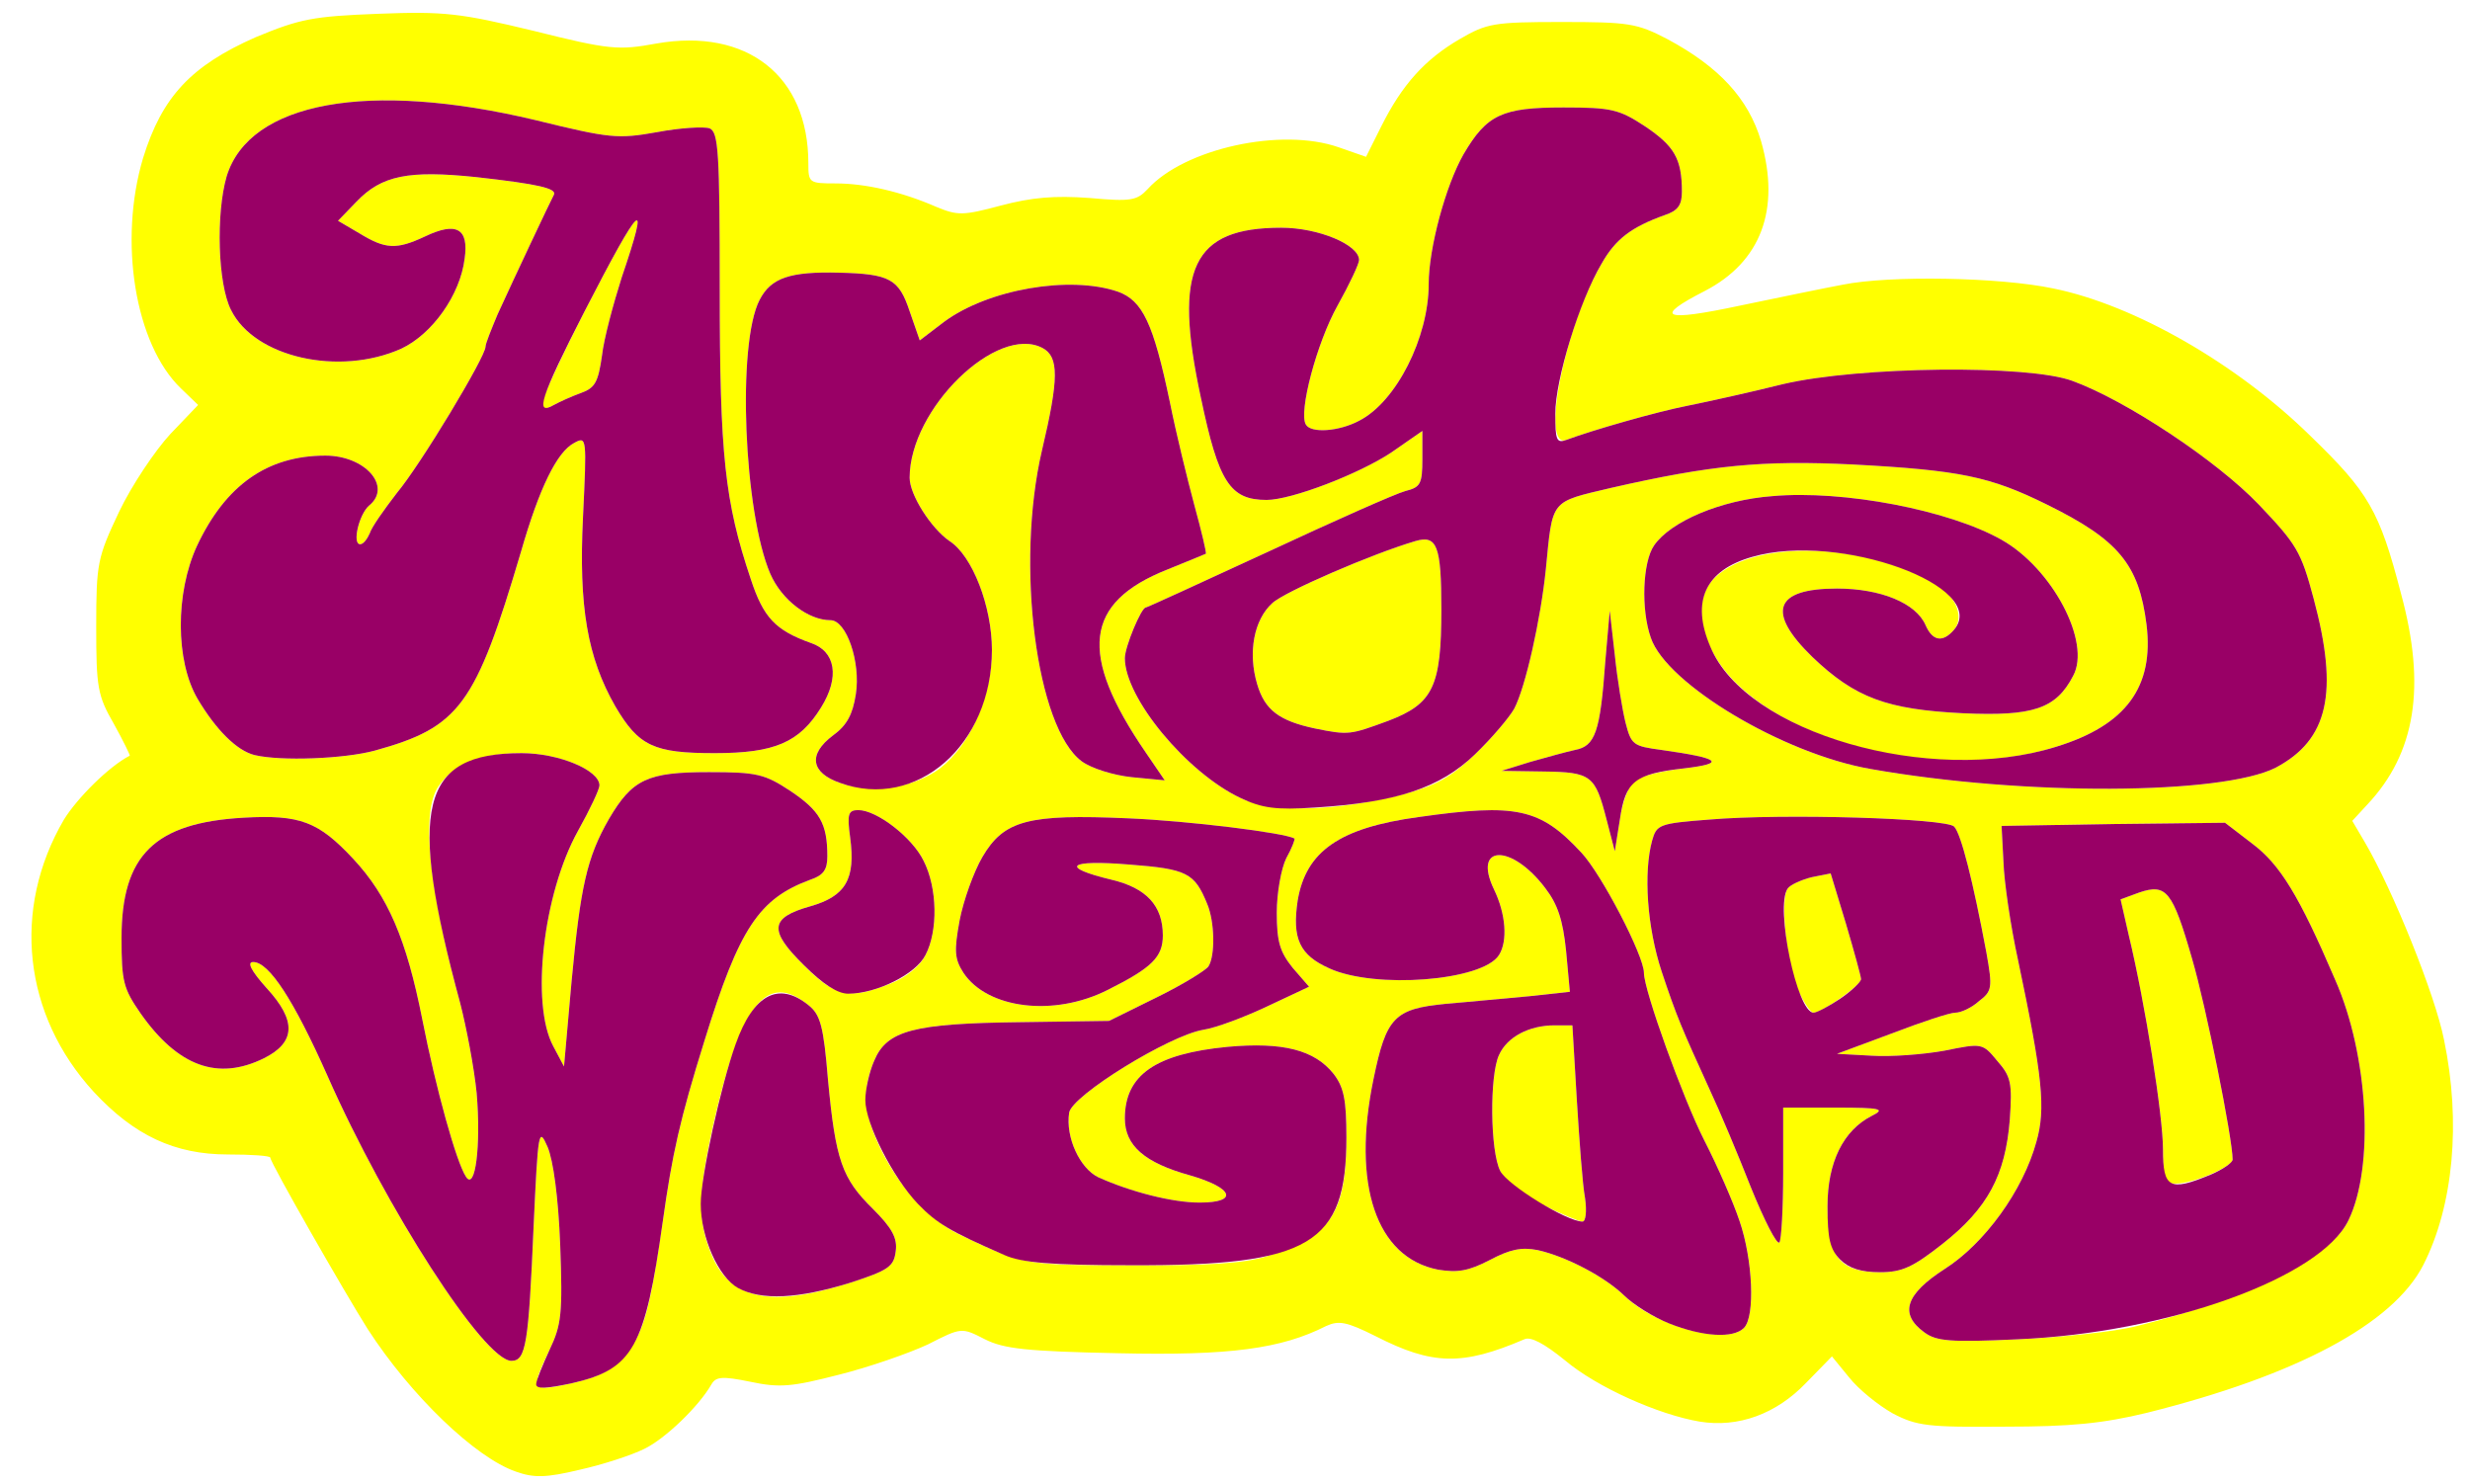
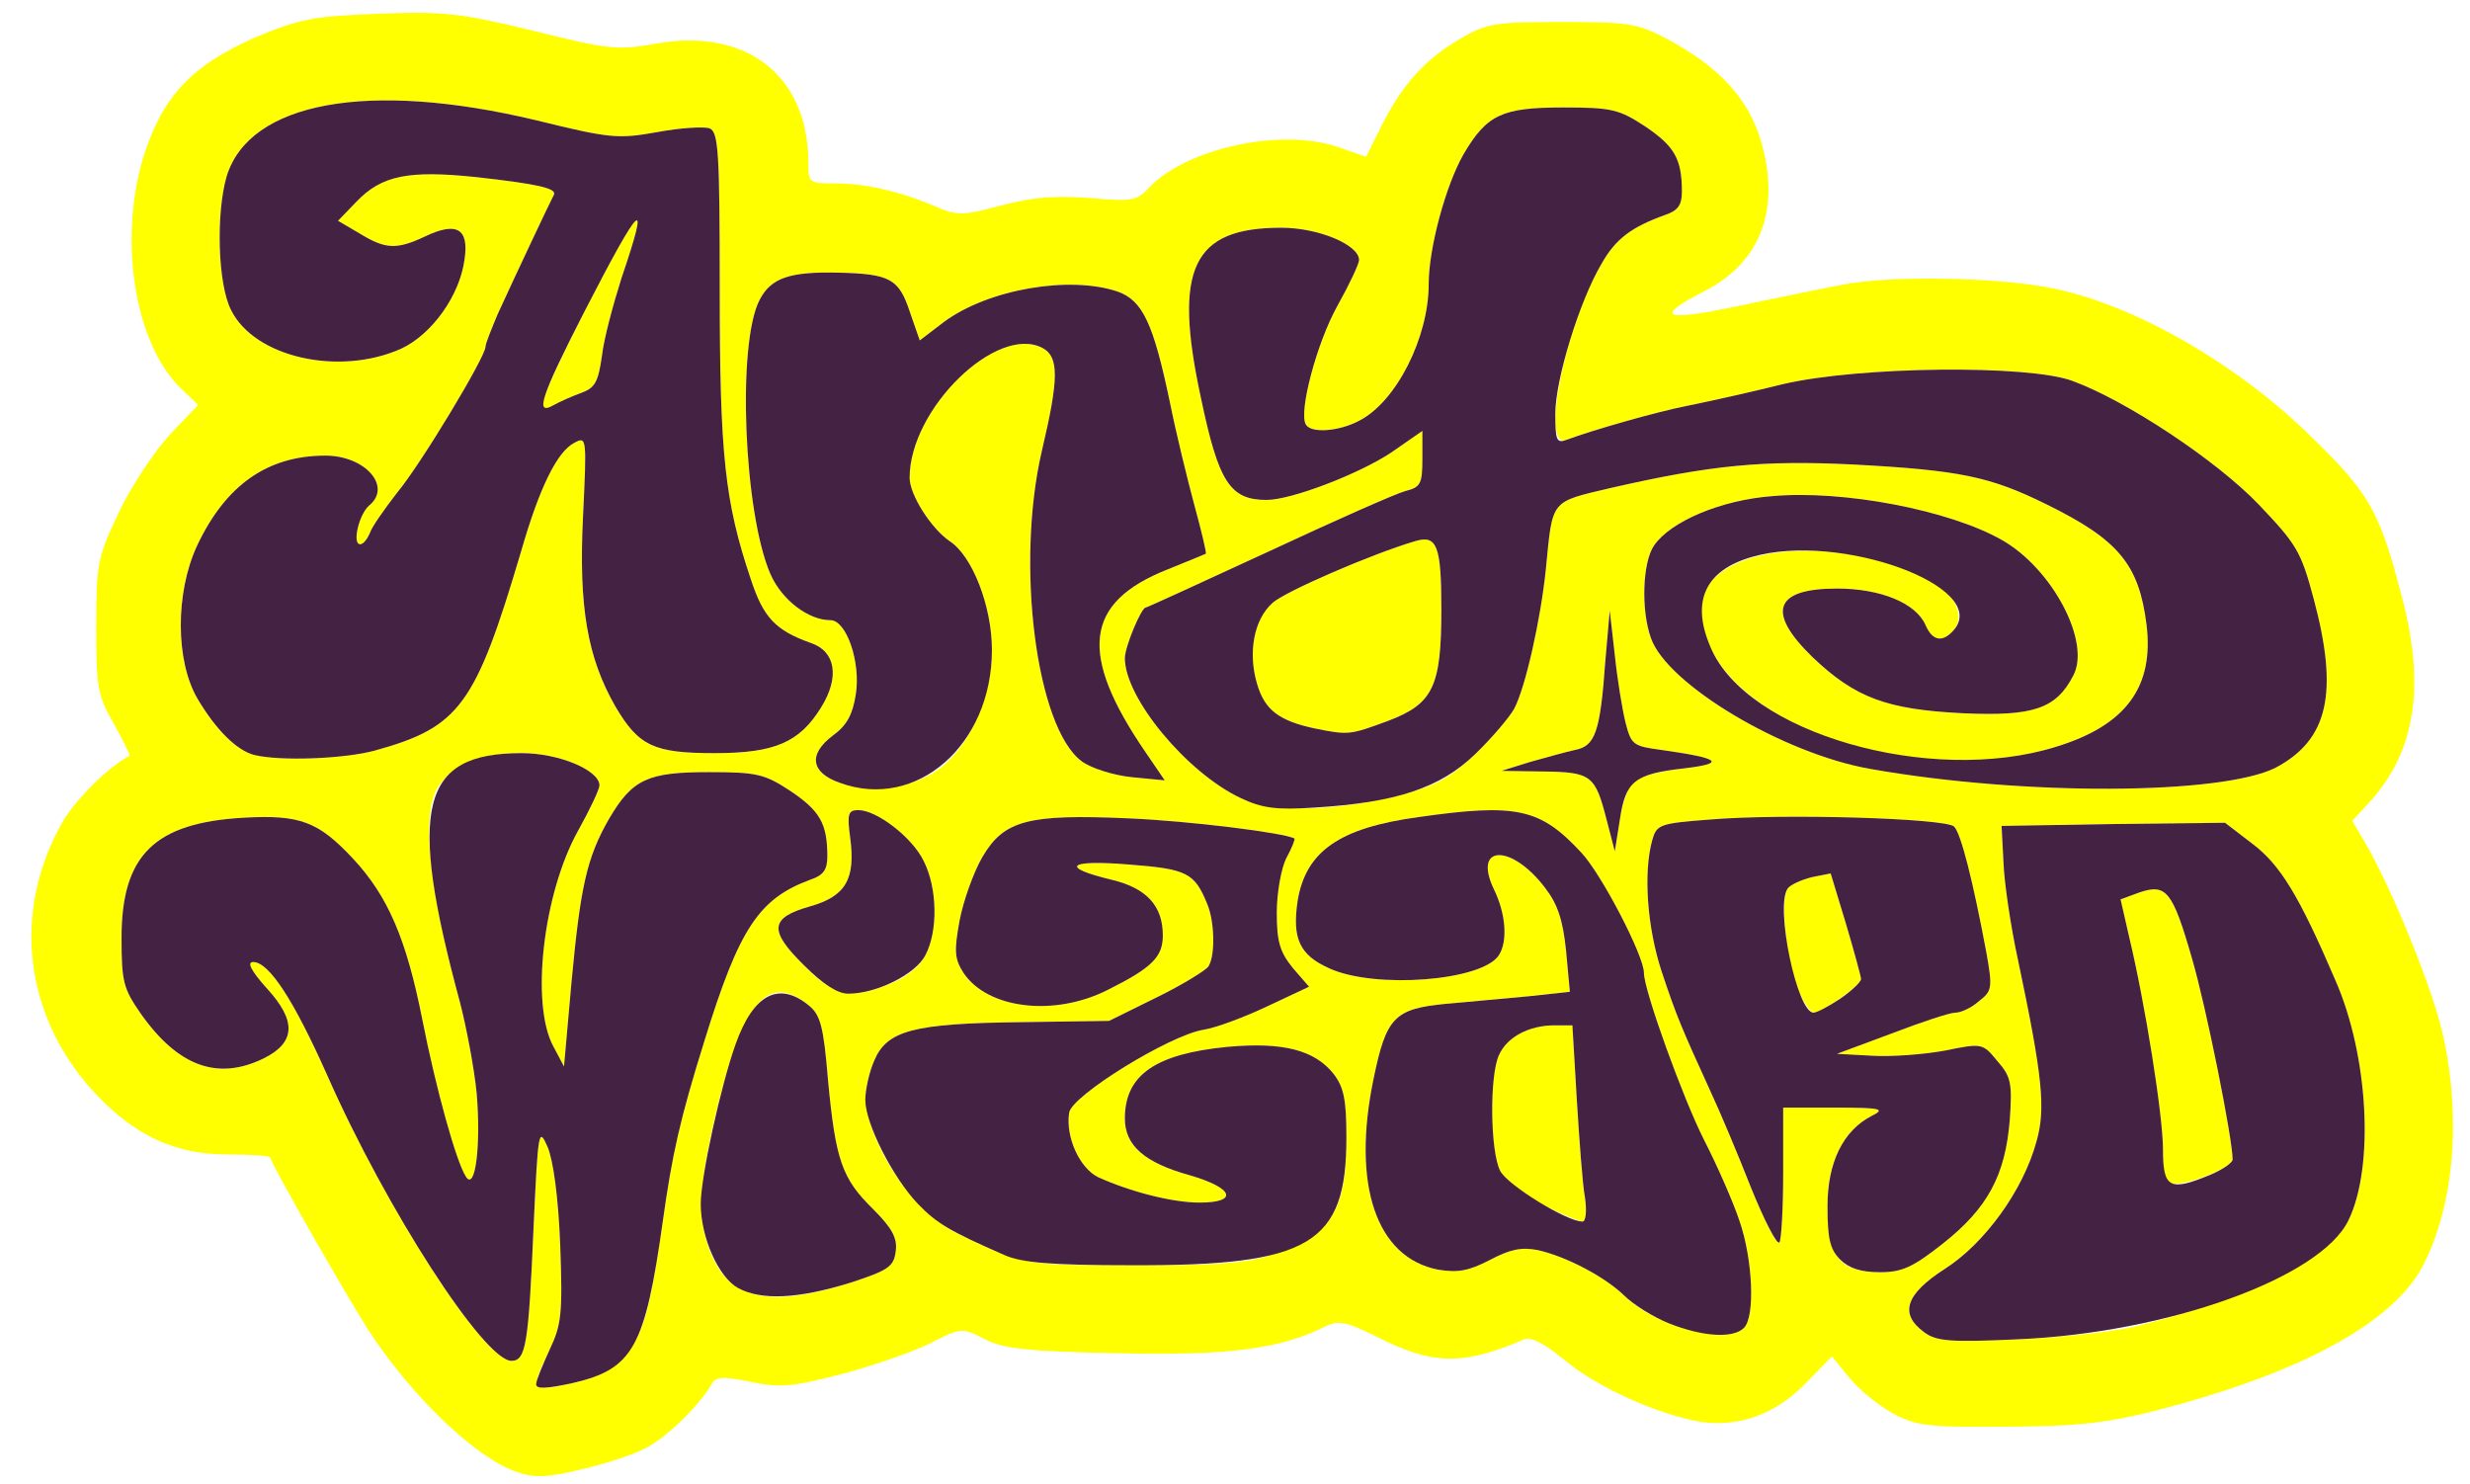
<svg xmlns="http://www.w3.org/2000/svg" width="3902" height="2344" preserveAspectRatio="xMidYMid meet">
  <g>
    <rect fill="none" id="canvas_background" height="2346" width="3904" y="-1" x="-1" />
  </g>
  <g>
    <g fill="#ffff00" id="layer1">
      <path id="svg_1" d="m814.999,2324.748c-64,-22 -166,-120 -234,-225c-36,-57 -154,-263 -154,-271c0,-3 -30,-5 -67,-5c-84,0 -148,-30 -212,-99c-111,-121 -130,-288 -47,-430c21,-34 71,-84 104,-101c1,0 -10,-23 -25,-50c-26,-45 -28,-58 -28,-154c0,-100 2,-109 36,-181c20,-42 57,-97 81,-123l44,-46l-27,-26c-73,-70 -99,-233 -60,-364c30,-97 76,-146 178,-191c70,-29 90,-33 194,-37c104,-4 129,-1 245,27c120,30 134,31 194,20c143,-25 240,51 240,189c0,31 1,32 43,32c47,0 104,13 159,37c34,14 42,14 102,-2c49,-13 85,-16 140,-12c66,6 75,4 92,-14c58,-64 211,-98 302,-66l43,15l24,-48c33,-66 69,-106 124,-138c43,-25 54,-27 161,-27c106,0 119,2 167,27c82,44 128,94 148,161c31,108 0,191 -89,237c-82,42 -66,49 56,23c62,-13 135,-28 162,-33c74,-15 248,-12 333,6c128,26 290,119 406,233c92,89 109,118 143,249c40,147 23,252 -53,333l-24,26l20,34c44,75 111,241 125,312c27,130 15,262 -33,356c-48,93 -200,174 -436,233c-70,17 -121,22 -225,22c-121,1 -139,-1 -177,-21c-23,-13 -54,-38 -69,-57l-27,-33l-41,42c-47,49 -107,71 -168,61c-65,-11 -162,-54 -213,-97c-32,-26 -54,-38 -64,-33c-98,42 -145,41 -235,-5c-46,-23 -58,-25 -78,-16c-71,36 -152,47 -328,43c-146,-3 -181,-7 -211,-22c-37,-19 -37,-19 -90,8c-30,14 -93,36 -141,48c-74,19 -93,21 -140,11c-44,-9 -54,-8 -61,4c-20,35 -73,86 -106,102c-20,10 -66,25 -102,33c-54,13 -73,13 -101,3zm174,-186c28,-33 38,-71 58,-209c15,-107 27,-161 66,-286c55,-178 86,-224 167,-254c21,-7 27,-16 27,-37c0,-52 -12,-72 -58,-103c-41,-27 -53,-30 -129,-30c-97,0 -121,11 -158,74c-35,61 -45,107 -59,256l-12,135l-17,-32c-36,-67 -16,-241 39,-340c19,-34 34,-66 34,-72c0,-24 -64,-51 -123,-51c-63,0 -107,17 -131,52c-28,40 -17,156 34,343c10,39 22,102 26,142c7,82 -2,156 -17,132c-15,-23 -47,-137 -69,-249c-25,-126 -54,-194 -109,-253c-55,-59 -84,-70 -173,-65c-141,8 -193,59 -193,190c0,69 3,80 30,119c59,84 122,107 195,71c50,-25 52,-59 4,-111c-25,-28 -31,-41 -21,-41c25,0 64,60 117,179c93,211 248,451 291,451c23,0 27,-27 35,-213c7,-151 8,-157 22,-125c9,21 17,79 20,155c4,109 2,126 -17,166c-31,64 -29,67 37,52c43,-10 64,-21 84,-46zm2387,-44c178,-44 305,-107 334,-167c41,-84 32,-260 -21,-380c-57,-133 -87,-182 -131,-215l-43,-33l-177,2l-176,3l3,57c1,31 11,100 23,155c39,185 44,235 29,287c-21,77 -82,161 -145,201c-62,40 -72,71 -32,100c19,14 41,16 147,11c69,-3 154,-12 189,-21zm-621,3c18,-18 14,-108 -7,-169c-10,-30 -35,-87 -56,-128c-33,-65 -95,-236 -95,-264c0,-27 -67,-156 -99,-190c-65,-70 -102,-78 -257,-56c-125,17 -178,54 -191,132c-9,60 3,86 50,107c72,33 242,20 268,-21c14,-22 11,-65 -8,-104c-34,-71 28,-72 81,-2c20,26 28,51 33,99l6,65l-64,7c-35,3 -95,9 -132,12c-81,8 -94,21 -114,118c-35,168 4,283 102,302c31,5 48,2 81,-15c32,-17 50,-21 76,-16c45,10 106,42 137,72c50,49 161,79 189,51zm-1413,-71c62,-20 70,-26 73,-50c3,-21 -6,-37 -36,-67c-49,-48 -59,-77 -71,-204c-7,-85 -12,-103 -31,-118c-66,-54 -107,-2 -151,192c-23,105 -24,148 -3,200c29,73 94,87 219,47zm1727,-62c71,-56 99,-108 106,-196c4,-58 2,-68 -20,-93c-23,-28 -24,-28 -83,-16c-33,6 -85,10 -115,8l-55,-3l86,-32c47,-18 92,-33 101,-33c9,0 26,-8 37,-18c21,-16 22,-21 12,-77c-21,-112 -40,-188 -51,-199c-13,-13 -269,-21 -387,-11c-79,6 -83,8 -90,33c-14,51 -8,137 15,207c24,72 31,88 77,189c15,32 44,101 64,152c21,52 41,91 45,87c3,-3 6,-53 6,-110l0,-103l83,0c72,0 79,2 57,13c-45,23 -70,73 -70,143c0,80 19,104 83,104c35,0 52,-8 99,-45zm-1068,20c101,-31 126,-68 126,-188c0,-59 -4,-79 -20,-100c-30,-38 -80,-51 -168,-43c-113,11 -162,44 -162,113c0,43 31,70 103,90c69,20 77,43 15,43c-43,0 -109,-17 -160,-40c-29,-14 -52,-63 -46,-102c4,-27 158,-122 212,-131c20,-3 65,-20 101,-37l66,-31l-26,-30c-20,-25 -25,-41 -25,-87c0,-31 7,-70 15,-86c9,-16 14,-30 13,-31c-14,-9 -167,-28 -263,-32c-158,-7 -196,3 -230,61c-14,24 -30,69 -36,100c-9,49 -8,61 6,83c38,57 143,70 228,27c70,-35 87,-52 87,-86c0,-47 -26,-75 -81,-88c-83,-20 -69,-32 28,-24c91,7 103,13 123,62c12,28 13,82 2,99c-4,6 -41,29 -82,49l-75,37l-140,2c-169,2 -211,13 -231,61c-20,48 -17,83 11,141c31,62 78,112 125,134c101,48 101,48 270,48c119,1 179,-3 214,-14zm-594,-431c25,-10 47,-28 55,-45c20,-38 19,-106 -3,-149c-18,-37 -74,-80 -103,-80c-16,0 -18,6 -13,43c9,66 -7,93 -63,109c-64,18 -66,38 -10,93c49,50 72,55 137,29zm1176,-321c9,-7 44,-15 78,-19c67,-8 56,-16 -36,-29c-45,-6 -48,-8 -57,-43c-5,-20 -13,-68 -17,-107l-8,-70l-7,80c-8,112 -16,134 -48,140c-14,3 -46,12 -71,19l-45,14l66,1c76,1 82,6 100,76l13,50l8,-50c4,-28 14,-55 24,-62zm-366,22c52,-14 74,-26 113,-63c27,-26 54,-58 62,-72c18,-34 42,-142 50,-220c11,-112 6,-106 103,-129c158,-36 239,-44 382,-37c169,9 217,19 306,63c114,56 146,95 158,190c12,98 -32,159 -143,193c-158,50 -382,9 -495,-91c-65,-57 -85,-138 -43,-177c65,-62 248,-53 354,15c28,19 38,50 23,68c-18,21 -34,18 -45,-7c-15,-35 -71,-58 -140,-58c-99,0 -112,37 -39,108c68,65 118,83 238,89c111,5 147,-7 174,-59c29,-53 -33,-170 -113,-215c-83,-47 -250,-79 -362,-69c-81,6 -161,40 -187,78c-18,26 -21,101 -5,146c25,73 209,183 347,207c243,43 555,41 640,-2c83,-44 100,-118 60,-267c-20,-75 -27,-86 -87,-149c-66,-69 -209,-164 -294,-195c-70,-26 -337,-23 -457,5c-52,13 -120,28 -150,34c-51,10 -152,39 -192,54c-42,17 -4,-177 55,-278c22,-39 47,-58 100,-77c21,-7 27,-16 27,-37c0,-52 -12,-72 -58,-103c-41,-27 -53,-30 -129,-30c-97,0 -121,11 -158,74c-28,49 -55,148 -55,205c0,84 -51,186 -110,216c-32,17 -76,20 -84,6c-12,-19 17,-129 50,-188c19,-34 34,-66 34,-72c0,-24 -64,-51 -123,-51c-140,0 -171,64 -127,268c28,134 46,162 104,162c39,0 146,-41 197,-75l49,-34l0,44c0,40 -3,45 -27,51c-15,4 -112,47 -217,96c-104,48 -191,88 -193,88c-7,0 -33,62 -33,80c0,63 98,181 183,221c50,24 151,21 257,-6zm-732,-41c48,-37 82,-114 82,-187c0,-69 -31,-149 -67,-172c-29,-20 -63,-73 -63,-100c0,-109 138,-243 210,-205c26,14 26,48 -1,162c-42,180 -9,438 63,491c15,11 50,22 79,25l52,5l-30,-44c-107,-156 -97,-237 34,-289c32,-13 59,-24 61,-25c1,-2 -7,-36 -18,-76c-11,-41 -29,-114 -39,-164c-26,-124 -43,-160 -82,-174c-76,-26 -205,-4 -275,48l-38,29l-16,-46c-17,-51 -31,-59 -111,-61c-78,-2 -108,8 -126,43c-36,69 -25,336 17,433c18,41 60,73 95,73c25,0 48,66 40,117c-5,32 -14,49 -36,65c-40,30 -35,59 11,75c50,18 117,8 158,-23zm-893,-28c134,-37 159,-71 231,-314c29,-101 57,-158 84,-172c20,-11 20,-9 14,117c-7,142 7,222 51,299c37,63 61,74 157,74c95,0 134,-17 168,-72c30,-48 23,-89 -16,-102c-56,-20 -75,-40 -95,-101c-41,-122 -49,-196 -49,-456c0,-219 -2,-250 -16,-256c-9,-3 -46,-1 -83,6c-62,11 -74,10 -192,-19c-264,-63 -452,-29 -488,89c-17,59 -14,170 7,211c37,75 171,105 269,61c49,-23 93,-85 100,-142c7,-48 -13,-59 -63,-35c-45,21 -62,20 -103,-5l-34,-20l29,-30c40,-42 83,-50 189,-39c99,11 128,18 123,28c-5,9 -63,132 -89,189c-10,24 -19,46 -19,51c0,16 -103,187 -140,231c-20,26 -40,54 -43,64c-4,9 -10,17 -15,17c-13,0 -2,-47 14,-61c37,-30 -6,-79 -69,-79c-92,0 -158,47 -203,143c-34,74 -34,181 1,241c29,49 62,82 90,89c42,10 142,6 190,-7z" />
      <path id="svg_2" d="m3416.999,1815.748c0,-53 -28,-230 -54,-338l-13,-57l30,-11c42,-14 52,-3 83,105c22,75 64,284 64,317c0,11 -62,38 -90,38c-18,0 -20,-6 -20,-54z" />
      <path id="svg_3" d="m2435.999,1902.748c-30,-16 -60,-39 -66,-53c-16,-31 -17,-151 -2,-183c13,-29 48,-47 88,-47l28,0l7,118c4,64 9,134 13,155c3,21 1,37 -4,37c-5,0 -34,-12 -64,-27z" />
      <path id="svg_4" d="m2839.999,1562.748c-18,-43 -28,-142 -16,-159c4,-6 22,-14 38,-18l30,-6l24,79c13,44 24,84 24,88c1,9 -62,53 -75,53c-5,0 -16,-17 -25,-37z" />
      <path id="svg_5" d="m2076.999,1150.748c-56,-12 -79,-29 -91,-70c-15,-50 -5,-102 24,-128c19,-18 158,-78 226,-98c34,-10 41,7 41,108c0,122 -13,149 -84,176c-60,22 -62,23 -116,12z" />
      <path id="svg_6" d="m856.999,635.748c0,-8 30,-72 66,-143c90,-175 105,-189 59,-54c-13,41 -28,96 -31,123c-6,42 -11,51 -33,59c-14,5 -34,14 -43,19c-14,8 -18,7 -18,-4z" />
    </g>
-     <g fill="#990066" id="layer2">
+     <g fill="#442244" id="layer2">
      <path id="svg_7" d="m846.999,2186.748c0,-6 10,-30 21,-54c19,-40 21,-57 17,-166c-3,-76 -11,-134 -20,-155c-14,-32 -15,-26 -22,125c-8,186 -12,213 -35,213c-43,0 -198,-240 -291,-451c-53,-119 -92,-179 -117,-179c-10,0 -4,13 21,41c48,52 46,86 -4,111c-73,36 -136,13 -195,-71c-27,-39 -30,-50 -30,-119c0,-131 52,-182 193,-190c89,-5 118,6 173,65c55,59 84,127 109,253c22,112 54,226 69,249c15,24 24,-50 17,-132c-4,-40 -16,-103 -26,-142c-84,-310 -63,-395 97,-395c59,0 123,27 123,51c0,6 -15,38 -34,72c-55,99 -75,273 -39,340l17,32l12,-135c14,-149 24,-195 59,-256c37,-63 61,-74 158,-74c76,0 88,3 129,30c46,31 58,51 58,103c0,21 -6,30 -27,37c-81,30 -112,76 -167,254c-39,125 -51,179 -66,286c-28,199 -47,233 -142,255c-41,9 -58,10 -58,2z" />
      <path id="svg_8" d="m3039.999,2104.748c-40,-29 -30,-60 32,-100c63,-40 124,-124 145,-201c15,-52 10,-102 -29,-287c-12,-55 -22,-124 -23,-155l-3,-57l176,-3l177,-2l43,33c44,33 74,82 131,215c53,120 62,296 21,380c-44,91 -286,178 -523,188c-106,5 -128,3 -147,-11zm452,-249c19,-8 35,-19 35,-24c0,-33 -42,-242 -64,-317c-31,-108 -41,-119 -83,-105l-30,11l13,57c26,108 54,285 54,338c0,61 10,67 75,40z" />
      <path id="svg_9" d="m2636.999,2090.748c-25,-10 -57,-30 -71,-44c-31,-30 -92,-62 -137,-72c-26,-5 -44,-1 -76,16c-33,17 -50,20 -81,15c-98,-19 -137,-134 -102,-302c20,-97 33,-110 114,-118c37,-3 97,-9 132,-12l64,-7l-6,-65c-5,-48 -13,-73 -33,-99c-53,-70 -115,-69 -81,2c19,39 22,82 8,104c-26,41 -196,54 -268,21c-47,-21 -59,-47 -50,-107c13,-78 66,-115 191,-132c155,-22 192,-14 257,56c32,34 99,163 99,190c0,28 62,199 95,264c21,41 46,98 56,128c21,61 25,151 7,169c-17,17 -65,14 -118,-7zm-133,-198c-4,-21 -9,-91 -13,-155l-7,-118l-28,0c-40,0 -75,18 -88,47c-15,32 -14,152 2,183c11,22 105,80 130,80c5,0 7,-16 4,-37z" />
      <path id="svg_10" d="m1165.999,2034.748c-31,-17 -59,-80 -59,-133c0,-43 32,-188 55,-252c28,-79 68,-100 115,-62c19,15 24,33 31,118c12,127 22,156 71,204c30,30 39,46 36,67c-3,24 -11,30 -73,50c-81,25 -139,28 -176,8z" />
      <path id="svg_11" d="m2906.999,1989.748c-16,-16 -20,-33 -20,-84c0,-70 25,-120 70,-143c22,-11 15,-13 -57,-13l-83,0l0,103c0,57 -3,107 -6,110c-4,4 -24,-35 -45,-87c-20,-51 -49,-120 -64,-152c-46,-101 -53,-117 -77,-189c-23,-70 -29,-156 -15,-207c7,-25 11,-27 90,-33c118,-10 374,-2 387,11c11,11 30,87 51,199c10,56 9,61 -12,77c-11,10 -28,18 -37,18c-9,0 -54,15 -101,33l-86,32l55,3c30,2 82,-2 115,-8c59,-12 60,-12 83,16c22,25 24,35 20,93c-7,88 -35,140 -106,196c-47,37 -64,45 -99,45c-30,0 -49,-6 -63,-20zm0,-412c19,-13 33,-27 33,-31c0,-4 -11,-44 -24,-88l-24,-79l-30,6c-16,4 -34,12 -38,18c-20,29 15,196 41,196c5,0 24,-10 42,-22z" />
      <path id="svg_12" d="m1586.999,1982.748c-87,-38 -107,-50 -137,-81c-40,-42 -83,-127 -83,-164c0,-16 6,-44 14,-62c20,-48 62,-59 231,-61l140,-2l75,-37c41,-20 78,-43 82,-49c11,-17 10,-71 -2,-99c-20,-49 -32,-55 -123,-62c-97,-8 -111,4 -28,24c55,13 81,41 81,88c0,34 -17,51 -87,86c-85,43 -190,30 -228,-27c-14,-22 -15,-34 -6,-83c6,-31 22,-76 36,-100c34,-58 72,-68 230,-61c96,4 249,23 263,32c1,1 -4,15 -13,31c-8,16 -15,55 -15,86c0,46 5,62 25,87l26,30l-66,31c-36,17 -81,34 -101,37c-54,9 -208,104 -212,131c-6,39 17,88 46,102c51,23 117,40 160,40c62,0 54,-23 -15,-43c-72,-20 -103,-47 -103,-90c0,-69 49,-102 162,-113c88,-8 138,5 168,43c16,21 20,41 20,100c0,169 -57,203 -340,202c-126,0 -173,-4 -200,-16z" />
      <path id="svg_13" d="m1269.999,1524.748c-56,-55 -54,-75 10,-93c56,-16 72,-43 63,-109c-5,-37 -3,-43 13,-43c29,0 85,43 103,80c22,43 23,111 3,149c-15,30 -77,61 -122,61c-17,0 -40,-15 -70,-45z" />
      <path id="svg_14" d="m2537.999,1294.748c-18,-70 -24,-75 -100,-76l-66,-1l45,-14c25,-7 57,-16 71,-19c32,-6 40,-28 48,-140l7,-80l8,70c4,39 12,87 17,107c9,35 12,37 57,43c92,13 103,21 36,29c-79,9 -93,20 -102,81l-8,50l-13,-50z" />
      <path id="svg_15" d="m1959.999,1260.748c-85,-40 -183,-158 -183,-221c0,-18 26,-80 33,-80c2,0 89,-40 193,-88c105,-49 202,-92 217,-96c24,-6 27,-11 27,-51l0,-44l-49,34c-51,34 -158,75 -197,75c-58,0 -76,-28 -104,-162c-44,-204 -13,-268 127,-268c59,0 123,27 123,51c0,6 -15,38 -34,72c-33,59 -62,169 -50,188c8,14 52,11 84,-6c59,-30 110,-132 110,-216c0,-57 27,-156 55,-205c37,-63 61,-74 158,-74c76,0 88,3 129,30c46,31 58,51 58,103c0,21 -6,30 -27,37c-53,19 -78,38 -100,77c-35,59 -73,183 -73,237c0,42 2,47 18,41c40,-15 141,-44 192,-54c30,-6 98,-21 150,-34c120,-28 387,-31 457,-5c85,31 228,126 294,195c60,63 67,74 87,149c40,149 23,223 -60,267c-85,43 -397,45 -640,2c-138,-24 -322,-134 -347,-207c-16,-45 -13,-120 5,-146c26,-38 106,-72 187,-78c112,-10 279,22 362,69c80,45 142,162 113,215c-27,52 -63,64 -174,59c-120,-6 -170,-24 -238,-89c-73,-71 -60,-108 39,-108c69,0 125,23 140,58c11,25 27,28 45,7c57,-68 -181,-155 -319,-115c-74,21 -97,70 -66,142c56,136 347,220 546,158c111,-34 155,-95 143,-193c-12,-95 -44,-134 -158,-190c-89,-44 -137,-54 -306,-63c-143,-7 -224,1 -382,37c-97,23 -92,17 -103,129c-8,78 -32,186 -50,220c-8,14 -35,46 -62,72c-55,53 -124,76 -253,84c-61,4 -83,1 -117,-15zm233,-122c71,-27 84,-54 84,-176c0,-101 -7,-118 -41,-108c-68,20 -207,80 -226,98c-29,26 -39,78 -24,128c12,41 35,58 91,70c54,11 56,10 116,-12z" />
      <path id="svg_16" d="m1326.999,1236.748c-46,-16 -51,-45 -11,-75c22,-16 31,-33 36,-65c8,-51 -15,-117 -40,-117c-35,0 -77,-32 -95,-73c-42,-97 -53,-364 -17,-433c18,-35 48,-45 126,-43c80,2 94,10 111,61l16,46l38,-29c70,-52 199,-74 275,-48c39,14 56,50 82,174c10,50 28,123 39,164c11,40 19,74 18,76c-2,1 -29,12 -61,25c-131,52 -141,133 -34,289l30,44l-52,-5c-29,-3 -64,-14 -79,-25c-72,-53 -105,-311 -63,-491c27,-114 27,-148 1,-162c-72,-38 -210,96 -210,205c0,27 34,80 63,100c36,23 67,103 67,172c0,150 -119,254 -240,210z" />
      <path id="svg_17" d="m401.999,1192.748c-28,-7 -61,-40 -90,-89c-35,-60 -35,-167 -1,-241c45,-96 111,-143 203,-143c63,0 106,49 69,79c-16,14 -27,61 -14,61c5,0 11,-8 15,-17c3,-10 23,-38 43,-64c37,-44 140,-215 140,-231c0,-5 9,-27 19,-51c26,-57 84,-180 89,-189c5,-10 -24,-17 -123,-28c-106,-11 -149,-3 -189,39l-29,30l34,20c41,25 58,26 103,5c50,-24 70,-13 63,35c-7,57 -51,119 -100,142c-98,44 -232,14 -269,-61c-21,-41 -24,-152 -7,-211c36,-118 224,-152 488,-89c118,29 130,30 192,19c37,-7 74,-9 83,-6c14,6 16,37 16,256c0,260 8,334 49,456c20,61 39,81 95,101c39,13 46,54 16,102c-34,55 -73,72 -168,72c-96,0 -120,-11 -157,-74c-44,-77 -58,-157 -51,-299c6,-126 6,-128 -14,-117c-27,14 -55,71 -84,172c-72,243 -97,277 -231,314c-48,13 -148,17 -190,7zm516,-572c22,-8 27,-17 33,-59c3,-27 18,-82 31,-123c46,-135 31,-121 -59,54c-69,135 -79,165 -48,147c9,-5 29,-14 43,-19z" />
    </g>
  </g>
</svg>
